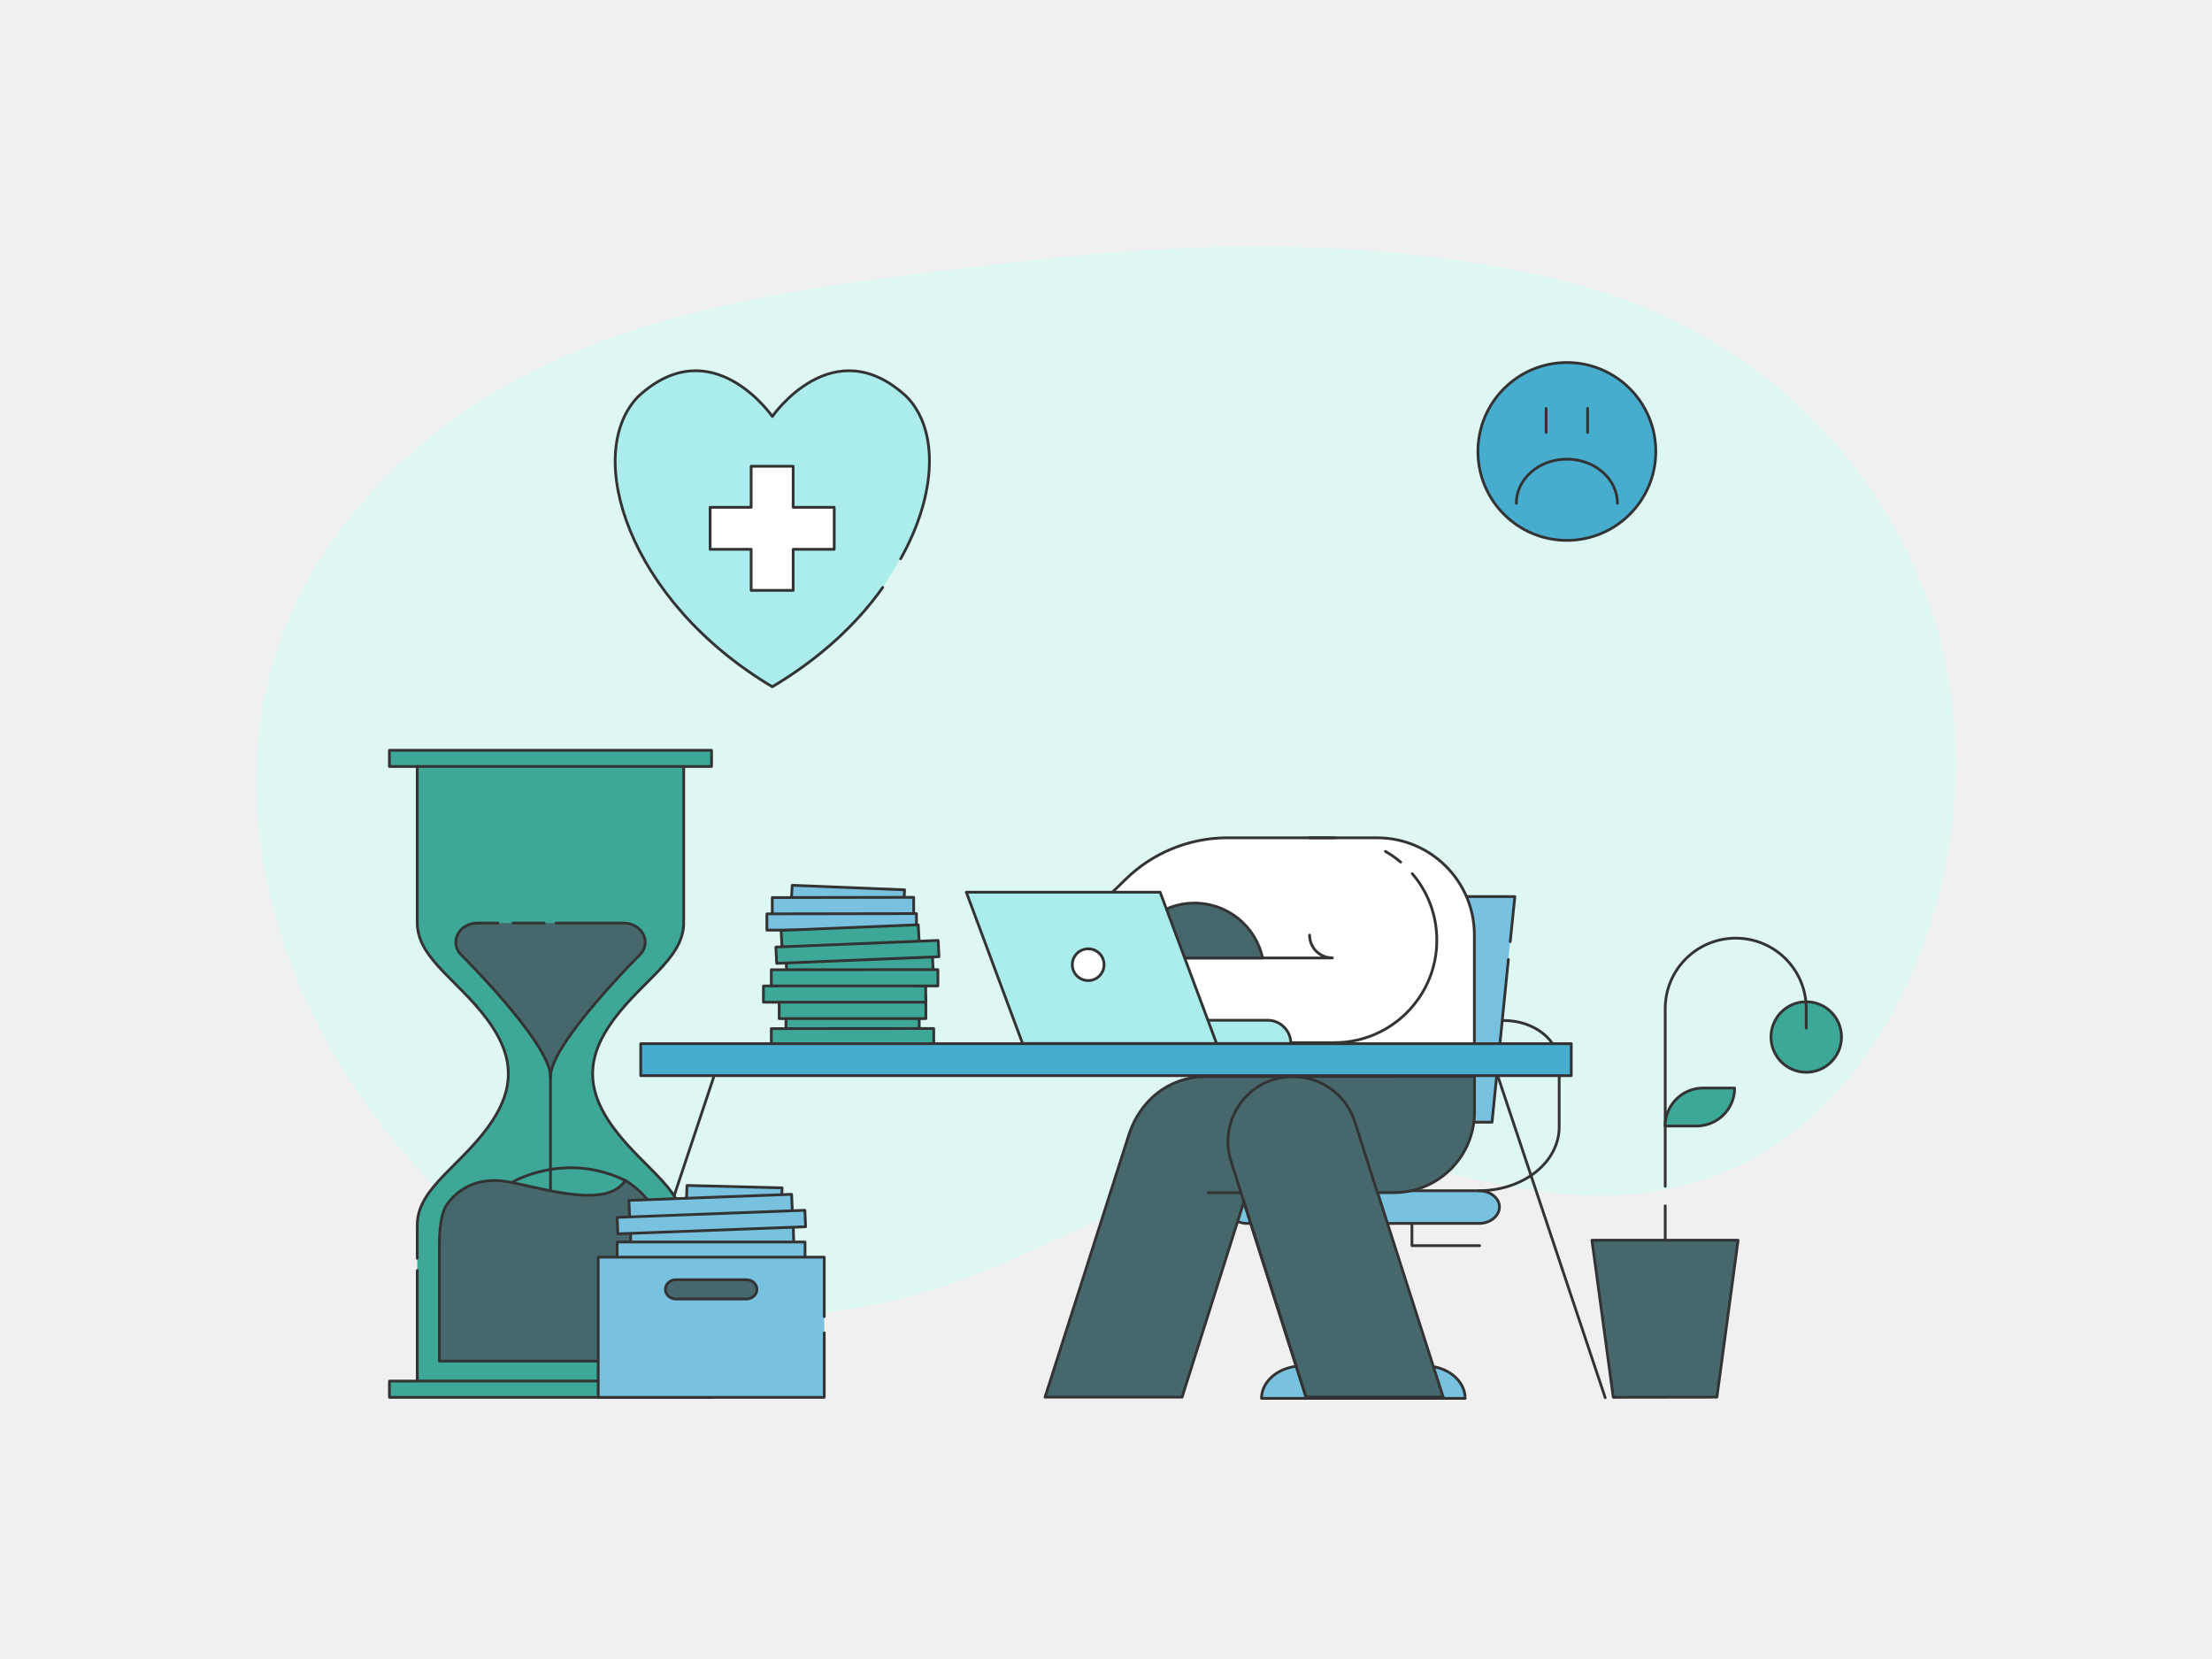
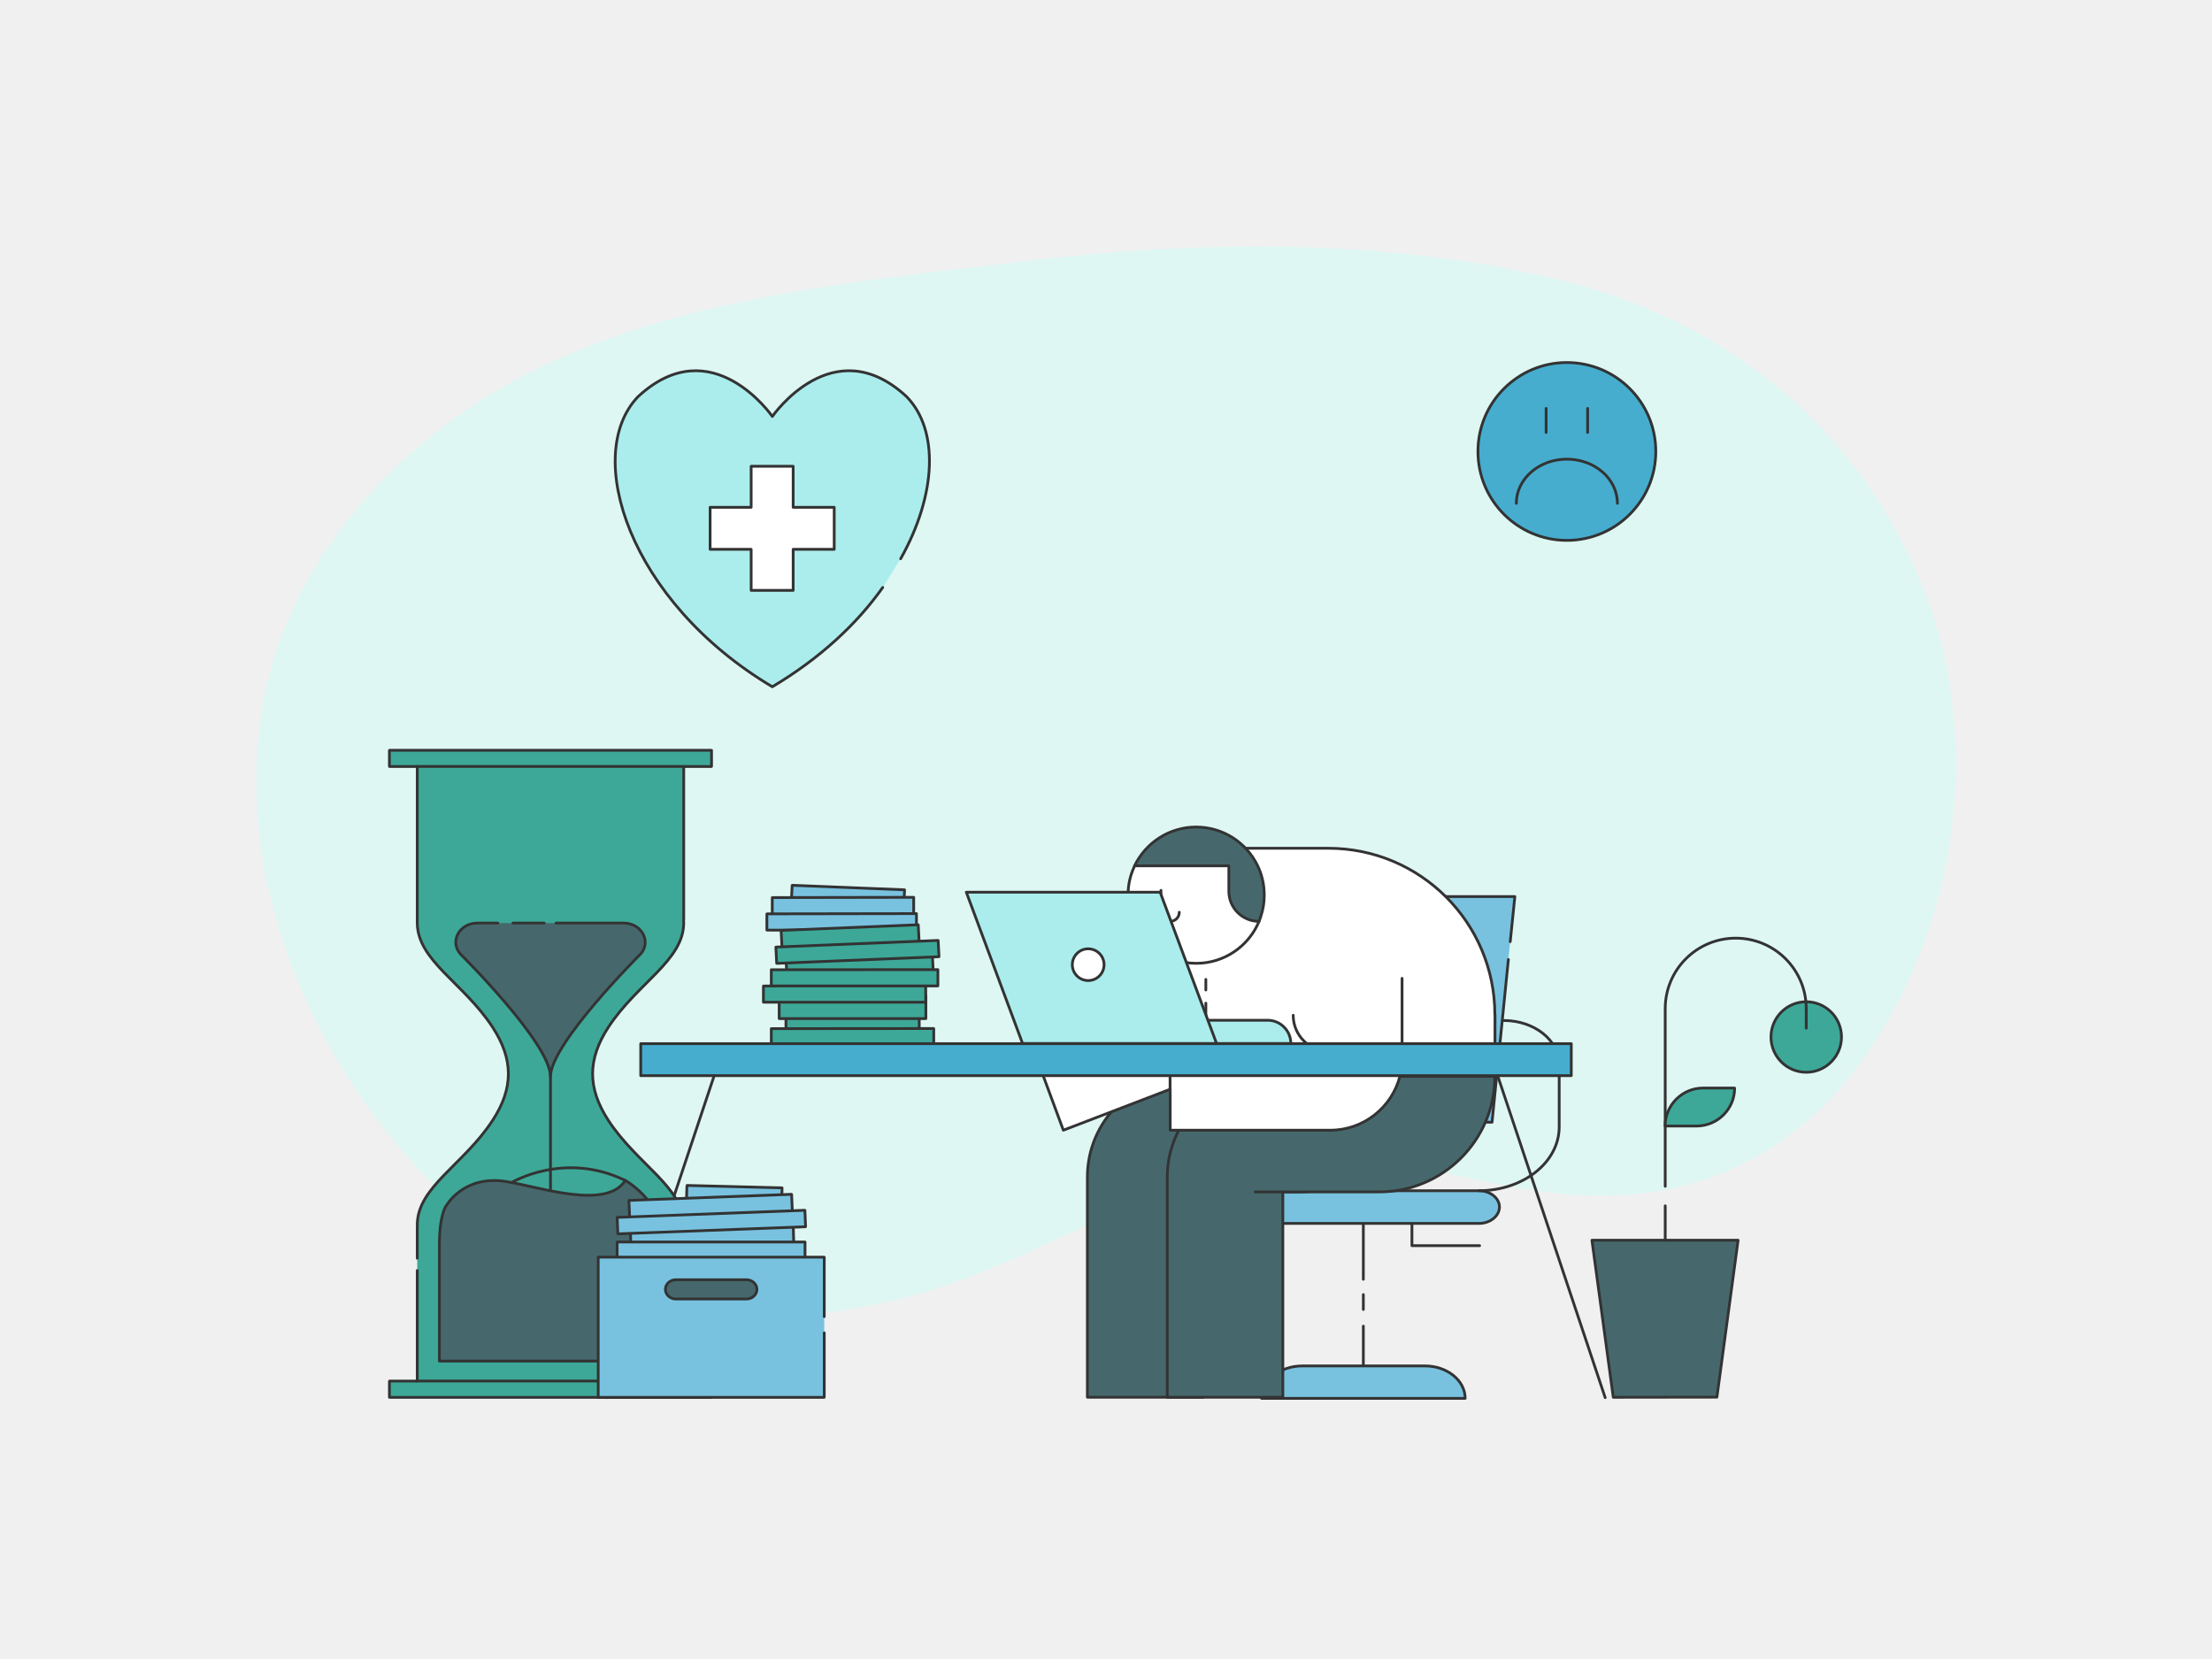
<svg xmlns="http://www.w3.org/2000/svg" height="1200" width="1600" version="1.1">
  <rect fill="#effaff00" width="1600" height="1200" />
  <g>
    <path d="M1391.64 426.92C1345.13 309.42 1247.82 230.44 1124.58 201.56 997.76 171.85 866.44 173.9 737.77 189.26 617.1 203.71 480.55 216.2 372.38 275.11 288.27 321 214.93 399.77 193.11 495.14 168.73 601.99 204.17 715.18 267.27 802.26 299.34 846.41 337.55 885.74 386.41 911.05 433.33 935.43 483.93 948.23 536.59 951.2 590.78 954.17 646.19 944.24 696.8 925.28 747.1 906.33 794.32 881.34 843.39 860.03 870.33 849.17 897.99 840.06 926.67 835.14 945.32 833.4 963.86 833.7 982.5 835.75 1042.63 845.28 1101.43 865.87 1162.89 864.85 1237.67 863.62 1299.45 830.22 1343.9 771.11 1415.2 675.95 1435.38 537.25 1391.64 426.92Z" fill="#def7f3" opacity="1" stroke-width="2" stroke="none" />
  </g>
  <g>
    <path d="M651.47 404.18C677.62 357.53 679.27 310.88 655.71 286.85 602.47 237.62 558.65 301.23 558.65 301.23 558.65 301.23 514.83 237.62 461.58 286.85 421.3 328.55 454.52 434.8 558.65 496.76 593.04 476.27 619.9 451.3 638.51 424.91" fill="#abeded" opacity="1" stroke-width="2" stroke="none" />
    <path d="M651.47 404.18C677.62 357.53 679.27 310.88 655.71 286.85 602.47 237.62 558.65 301.23 558.65 301.23 558.65 301.23 514.83 237.62 461.58 286.85 421.3 328.55 454.52 434.8 558.65 496.76 593.04 476.27 619.9 451.3 638.51 424.91" stroke="#333333" stroke-width="2" stroke-linecap="round" stroke-linejoin="round" opacity="1" fill="none" />
    <path d="M603.41 366.95H573.72V337.27H543.33V366.95H513.65V397.35H543.33V427.03H573.72V397.35H603.41V366.95Z" fill="#ffffff" stroke="#333333" stroke-width="2" stroke-linecap="round" stroke-linejoin="round" opacity="1" />
  </g>
  <g>
    <path d="M1069.72 884.94H902.3C894.11 884.94 887.41 879.61 887.41 873.11 887.41 866.61 894.11 861.28 902.3 861.28H1069.72C1077.9 861.28 1084.61 866.61 1084.61 873.11 1084.48 879.72 1077.77 884.94 1069.72 884.94Z" fill="#78c2e0" stroke="#333333" stroke-width="2" stroke-linecap="round" stroke-linejoin="round" opacity="1" />
    <path d="M1059.79 1011.47H912.49C912.49 998.46 925.91 988.01 942.01 988.01H1030.28C1046.38 987.8 1059.79 998.35 1059.79 1011.47Z" fill="#78c2e0" stroke="#333333" stroke-width="2" stroke-linecap="round" stroke-linejoin="round" opacity="1" />
    <path d="M986.14 925.34V884.94" stroke="#333333" stroke-width="2" stroke-linecap="round" stroke-linejoin="round" opacity="1" fill="none" />
    <path d="M986.14 947.19V936.42" stroke="#333333" stroke-width="2" stroke-linecap="round" stroke-linejoin="round" opacity="1" fill="none" />
    <path d="M986.14 987.8V959.23" stroke="#333333" stroke-width="2" stroke-linecap="round" stroke-linejoin="round" opacity="1" fill="none" />
    <path d="M1021.29 884.94V901.03H1070.26" stroke="#333333" stroke-width="2" stroke-linecap="round" stroke-linejoin="round" opacity="1" fill="none" />
    <path d="M1069.72 861.28C1101.78 861.28 1127.81 840.7 1127.81 815.12V770.03C1127.81 752.44 1109.83 738.16 1087.7 738.16H1086.62" stroke="#333333" stroke-width="2" stroke-linecap="round" stroke-linejoin="round" opacity="1" fill="none" />
    <path d="M1092.39 681.13L1095.74 648.52H963.2L946.83 811.71H1079.24L1091.05 694.03" fill="#78c2e0" opacity="1" stroke-width="2" stroke="none" />
    <path d="M1092.39 681.13L1095.74 648.52H963.2L946.83 811.71H1079.24L1091.05 694.03" stroke="#333333" stroke-width="2" stroke-linecap="round" stroke-linejoin="round" opacity="1" fill="none" />
  </g>
  <g>
    <path d="M1133.36 390.87C1168.88 390.87 1197.68 362.08 1197.68 326.55 1197.68 291.03 1168.88 262.23 1133.36 262.23 1097.84 262.23 1069.04 291.03 1069.04 326.55 1069.04 362.08 1097.84 390.87 1133.36 390.87Z" fill="#46adcf" stroke="#333333" stroke-width="2" stroke-linecap="round" stroke-linejoin="round" opacity="1" />
    <path d="M1096.8 364.08C1096.8 346.43 1113.18 332.12 1133.37 332.12 1153.55 332.12 1169.92 346.42 1169.92 364.08" fill="#46adcf" opacity="1" stroke-width="2" stroke="none" />
    <path d="M1096.8 364.08C1096.8 346.43 1113.18 332.12 1133.37 332.12 1153.55 332.12 1169.92 346.42 1169.92 364.08" stroke="#333333" stroke-width="2" stroke-linecap="round" stroke-linejoin="round" opacity="1" fill="none" />
    <path d="M1118.35 295.41V312.81" stroke="#333333" stroke-width="2" stroke-linecap="round" stroke-linejoin="round" opacity="1" fill="none" />
    <path d="M1148.37 295.41V312.81" stroke="#333333" stroke-width="2" stroke-linecap="round" stroke-linejoin="round" opacity="1" fill="none" />
  </g>
  <g>
-     <path d="M1066.55 804.3V778.64L980.14 760.09C980.04 760.09 870.38 778.74 870.38 778.74 845.02 779.54 824.87 795.98 816.75 820.14L755.9 1010.6H855.04L899.75 869.16 944.76 1010.6H1043.9L996.48 862.64H1008.21C1040.39 862.64 1066.55 836.58 1066.55 804.3Z" fill="#46686d" stroke="#333333" stroke-width="2" stroke-linecap="round" stroke-linejoin="round" opacity="1" />
-     <path d="M996.18 606.02H896.74 887.72 885.92C859.15 606.52 833.59 617.15 814.44 635.79L757.6 691.32C754 695.13 748.88 700.45 744.67 706.16 740.46 711.87 737.15 718.09 737.15 723.5 737.15 740.44 750.89 754.08 767.73 754.08H851.33 870.28V778.74L1066.45 778.64V676.39C1066.55 637.59 1034.98 606.02 996.18 606.02Z" fill="#ffffff" stroke="#333333" stroke-width="2" stroke-linecap="round" stroke-linejoin="round" opacity="1" />
-     <path d="M965.31 606.02H947.06" stroke="#333333" stroke-width="2" stroke-linecap="round" stroke-linejoin="round" opacity="1" fill="none" />
-     <path d="M1013.12 623.56C1009.72 620.65 1006.01 618.05 1002.1 615.84Z" fill="#ffffff" opacity="1" stroke-width="2" stroke="none" />
-     <path d="M1013.12 623.56C1009.72 620.65 1006.01 618.05 1002.1 615.84" stroke="#333333" stroke-width="2" stroke-linecap="round" stroke-linejoin="round" opacity="1" fill="none" />
-     <path d="M897.44 862.74H873.99" stroke="#333333" stroke-width="2" stroke-linecap="round" stroke-linejoin="round" opacity="1" fill="none" />
-     <path d="M1021.54 631.98C1032.67 644.91 1039.29 661.75 1039.29 680.1 1039.29 721 1006.11 754.18 965.21 754.18H851.43V692.93H913.28 963.6L963.7 692.83C954.58 692.83 947.26 685.51 947.26 676.39" stroke="#333333" stroke-width="2" stroke-linecap="round" stroke-linejoin="round" opacity="1" fill="none" />
-     <path d="M1043.8 1010.7H944.66L899.55 869.06" stroke="#333333" stroke-width="2" stroke-linecap="round" stroke-linejoin="round" opacity="1" fill="none" />
-     <path d="M899.65 869.06L890.63 840.59C880.5 810.11 903.16 778.74 935.23 778.74 955.48 778.74 973.53 791.77 979.84 811.01L996.38 862.84" stroke="#333333" stroke-width="2" stroke-linecap="round" stroke-linejoin="round" opacity="1" fill="none" />
-     <path d="M814.64 692.93H789.88" stroke="#333333" stroke-width="2" stroke-linecap="round" stroke-linejoin="round" opacity="1" fill="none" />
-     <path d="M833.09 663.56V645.71" stroke="#333333" stroke-width="2" stroke-linecap="round" stroke-linejoin="round" opacity="1" fill="none" />
-     <path d="M913.28 692.93C908.37 670.17 888.12 653.23 863.96 653.23 839.8 653.23 819.55 670.27 814.64 692.93H851.33 913.28Z" fill="#46686d" stroke="#333333" stroke-width="2" stroke-linecap="round" stroke-linejoin="round" opacity="1" />
+     <path d="M1023.56 778.56H859.41C819.18 778.56 786.53 811.2 786.53 851.44V1010.65H870.2V862.14H939.89C986.07 862.14 1023.56 824.74 1023.56 778.56Z" fill="#46686d" stroke="#333333" stroke-width="2" stroke-linecap="round" stroke-linejoin="round" opacity="1" />
+     <path d="M1081.27 778.56L1061.06 759.44 917.21 778.56C876.97 778.56 844.32 811.2 844.32 851.44V1010.65H927.91V862.14H997.59C1043.78 862.14 1081.27 824.74 1081.27 778.56Z" fill="#46686d" stroke="#333333" stroke-width="2" stroke-linecap="round" stroke-linejoin="round" opacity="1" />
+     <path d="M1081.27 733.93C1081.27 667.45 1027.41 613.58 960.92 613.58H850.45L853.01 723.14 748.85 762.64 769.15 817.51 846.43 787.88V817.51H962.2C986.44 817.51 1006.74 800.96 1012.59 778.56H1081.36V733.93H1081.27Z" fill="#ffffff" stroke="#333333" stroke-width="2" stroke-linecap="round" stroke-linejoin="round" opacity="1" />
+     <path d="M872.22 760.54V725.61" stroke="#333333" stroke-width="2" stroke-linecap="round" stroke-linejoin="round" opacity="1" fill="none" />
+     <path d="M872.22 716.1V708.42" stroke="#333333" stroke-width="2" stroke-linecap="round" stroke-linejoin="round" opacity="1" fill="none" />
+     <path d="M820.73 626.29C820.73 626.29 855.12 596.21 892.34 619.71 900.02 624.56 916.39 640.56 910.72 666.44 903.31 684.27 885.75 696.8 865.27 696.8 843.41 696.8 824.85 682.54 818.44 662.78 816.89 657.94 815.98 652.81 815.98 647.51 815.88 639.92 817.62 632.79 820.73 626.29Z" fill="#ffffff" stroke="#333333" stroke-width="2" stroke-linecap="round" stroke-linejoin="round" opacity="1" />
+     <path d="M839.75 644.03V659.86" stroke="#333333" stroke-width="2" stroke-linecap="round" stroke-linejoin="round" opacity="1" fill="none" />
+     <path d="M853.01 659.86C853.01 663.51 850.09 666.44 846.43 666.44 842.77 666.44 839.84 663.51 839.84 659.86" stroke="#333333" stroke-width="2" stroke-linecap="round" stroke-linejoin="round" opacity="1" fill="none" />
+     <path d="M865.17 598.22C884.84 598.22 901.75 609.65 909.71 626.29 912.82 632.7 914.47 639.92 914.47 647.51 914.47 652.81 913.64 657.94 912 662.78 911.63 664.06 911.17 665.25 910.63 666.44 898.65 666.44 888.86 656.75 888.86 644.68V626.29H820.64C828.6 609.74 845.6 598.22 865.17 598.22Z" fill="#46686d" stroke="#333333" stroke-width="2" stroke-linecap="round" stroke-linejoin="round" opacity="1" />
+     <path d="M927.91 862.14H907.88" stroke="#333333" stroke-width="2" stroke-linecap="round" stroke-linejoin="round" opacity="1" fill="none" />
+     <path d="M961.56 760.54C947.11 760.54 935.41 748.84 935.41 734.39" stroke="#333333" stroke-width="2" stroke-linecap="round" stroke-linejoin="round" opacity="1" fill="none" />
+     <path d="M846.34 787.79V760.54H961.75" stroke="#333333" stroke-width="2" stroke-linecap="round" stroke-linejoin="round" opacity="1" fill="none" />
+     <path d="M1014.15 707.68V765.39C1014.15 769.87 1013.51 774.35 1012.5 778.47" stroke="#333333" stroke-width="2" stroke-linecap="round" stroke-linejoin="round" opacity="1" fill="none" />
  </g>
  <g>
    <path d="M916.86 737.97H808.55V754.81H933.7C933.7 745.5 926.18 737.97 916.86 737.97Z" fill="#abeded" stroke="#333333" stroke-width="2" stroke-linecap="round" stroke-linejoin="round" opacity="1" />
    <path d="M879.99 754.81H739.66L698.96 645.35H839.17L879.99 754.81Z" fill="#abeded" stroke="#333333" stroke-width="2" stroke-linecap="round" stroke-linejoin="round" opacity="1" />
    <path d="M787.12 709.26C793.46 709.26 798.6 704.12 798.6 697.78 798.6 691.44 793.46 686.3 787.12 686.3 780.78 686.3 775.63 691.44 775.63 697.78 775.63 704.12 780.78 709.26 787.12 709.26Z" fill="#ffffff" stroke="#333333" stroke-width="2" stroke-linecap="round" stroke-linejoin="round" opacity="1" />
  </g>
  <g>
    <path d="M572.5 652.14C572.4 652.14 572.4 652.14 572.4 652.05L573 640.44C573 640.35 573 640.35 573.1 640.35L654.2 643.62C654.3 643.62 654.3 643.62 654.3 643.71L653.7 655.31C653.7 655.4 653.7 655.4 653.6 655.4L572.5 652.14Z" fill="#78c2e0" stroke="#333333" stroke-width="2" stroke-linecap="round" stroke-linejoin="round" opacity="1" />
    <path d="M558.6 649.33C558.6 649.24 558.6 649.24 558.7 649.24L660.8 649.06H660.9C660.9 649.06 660.9 649.06 660.9 649.15V662.92C660.9 663.01 660.9 663.01 660.8 663.01L558.7 663.2H558.6C558.6 663.2 558.6 663.2 558.6 663.11V649.33Z" fill="#78c2e0" stroke="#333333" stroke-width="2" stroke-linecap="round" stroke-linejoin="round" opacity="1" />
    <path d="M554.7 661.11C554.7 661.02 554.7 661.02 554.8 661.02L662.8 660.84C662.9 660.84 662.9 660.84 662.9 660.93V672.53C662.9 672.62 662.9 672.62 662.8 672.62L554.8 672.8C554.7 672.8 554.7 672.8 554.7 672.71V661.11Z" fill="#78c2e0" stroke="#333333" stroke-width="2" stroke-linecap="round" stroke-linejoin="round" opacity="1" />
    <path d="M565 673.08C565 672.99 565 672.99 565.1 672.99L664.1 668.91C664.2 668.91 664.2 668.91 664.2 669L664.8 680.6C664.8 680.6 664.8 680.69 664.7 680.69 626 688.4 599.7 691.48 565.7 684.77 565.7 684.77 565.6 684.77 565.6 684.68L565 673.08Z" fill="#3da898" stroke="#333333" stroke-width="2" stroke-linecap="round" stroke-linejoin="round" opacity="1" />
    <path d="M568.7 696.64C568.7 696.55 568.7 696.55 568.8 696.55 610 690.75 657.7 686.67 674.4 692.2 674.4 692.2 674.5 692.2 674.5 692.29L675.1 703.99C675.1 704.08 675.1 704.08 675 704.08L569.4 708.43C569.3 708.43 569.3 708.43 569.3 708.34L568.7 696.64Z" fill="#3da898" stroke="#333333" stroke-width="2" stroke-linecap="round" stroke-linejoin="round" opacity="1" />
    <path d="M561.2 685.13C561.2 685.04 561.2 685.04 561.3 685.04L678.5 680.24C678.6 680.24 678.6 680.24 678.6 680.33L679.2 691.93C679.2 692.02 679.2 692.02 679.1 692.02L561.9 696.83C561.8 696.83 561.8 696.83 561.8 696.74L561.2 685.13Z" fill="#3da898" stroke="#333333" stroke-width="2" stroke-linecap="round" stroke-linejoin="round" opacity="1" />
    <path d="M568.5 730.73C568.5 730.64 568.5 730.64 568.5 730.73L664.8 730.64C664.9 730.64 664.9 730.64 664.9 730.73V748.59C664.9 748.68 664.9 748.68 664.8 748.68H568.6C568.5 748.68 568.5 748.68 568.5 748.59V730.73 730.73Z" fill="#3da898" stroke="#333333" stroke-width="2" stroke-linecap="round" stroke-linejoin="round" opacity="1" />
    <path d="M563.6 720.39C563.6 720.3 563.6 720.3 563.7 720.3H669.6C669.7 720.3 669.7 720.3 669.7 720.39V736.71C669.7 736.8 669.7 736.8 669.6 736.8H563.7C563.6 736.8 563.6 736.8 563.6 736.71V720.39Z" fill="#3da898" stroke="#333333" stroke-width="2" stroke-linecap="round" stroke-linejoin="round" opacity="1" />
    <path d="M552.2 713.23C552.2 713.23 552.3 713.14 552.2 713.23L558.2 713.14C594 709.61 626.1 710.15 669.5 713.14 669.6 713.14 669.6 713.14 669.6 713.23V724.84C669.6 724.93 669.6 724.93 669.5 724.93H552.3C552.2 724.93 552.2 724.93 552.2 724.84V713.23 713.23Z" fill="#3da898" stroke="#333333" stroke-width="2" stroke-linecap="round" stroke-linejoin="round" opacity="1" />
    <path d="M557.9 701.45C557.9 701.45 558 701.36 557.9 701.45L678.3 701.36C678.4 701.36 678.4 701.36 678.4 701.45V713.05C678.4 713.14 678.4 713.14 678.3 713.14H558C557.9 713.14 557.9 713.14 557.9 713.05V701.45Z" fill="#3da898" stroke="#333333" stroke-width="2" stroke-linecap="round" stroke-linejoin="round" opacity="1" />
    <path d="M557.9 744.05C557.9 744.05 558 743.96 557.9 744.05L675.3 743.96C675.4 743.96 675.4 743.96 675.4 744.05V755.66C675.4 755.75 675.4 755.75 675.3 755.75H558C557.9 755.75 557.9 755.75 557.9 755.66V744.05Z" fill="#3da898" stroke="#333333" stroke-width="2" stroke-linecap="round" stroke-linejoin="round" opacity="1" />
  </g>
  <g>
    <path d="M1136.54 754.91H463.46V778.05H1136.54V754.91Z" fill="#46adcf" stroke="#333333" stroke-width="2" stroke-linecap="round" stroke-linejoin="round" opacity="1" />
    <path d="M516.59 778.05L438.93 1010.95" stroke="#333333" stroke-width="2" stroke-linecap="round" stroke-linejoin="round" opacity="1" fill="none" />
    <path d="M1083.3 778.05L1161.07 1010.95" stroke="#333333" stroke-width="2" stroke-linecap="round" stroke-linejoin="round" opacity="1" fill="none" />
  </g>
  <g>
    <path d="M1306.5 775.6C1320.58 775.6 1332 764.18 1332 750.1 1332 736.02 1320.58 724.6 1306.5 724.6 1292.42 724.6 1281 736.02 1281 750.1 1281 764.18 1292.42 775.6 1306.5 775.6Z" fill="#3da898" stroke="#333333" stroke-width="2" stroke-linecap="round" stroke-linejoin="round" opacity="1" />
    <path d="M1241.9 1010.6C1241.9 1010.7 1241.9 1010.7 1241.9 1010.6L1167 1010.7C1166.9 1010.7 1166.9 1010.7 1166.9 1010.6L1151.5 897.2V897.1C1151.5 897.1 1151.5 897.1 1151.6 897.1H1257.1 1257.2V897.2L1241.9 1010.6Z" fill="#46686d" stroke="#333333" stroke-width="2" stroke-linecap="round" stroke-linejoin="round" opacity="1" />
    <path d="M1204.5 858.1V729.6C1204.5 701.4 1227.3 678.6 1255.5 678.6 1283.7 678.6 1306.5 701.4 1306.5 729.6V730.1" stroke="#333333" stroke-width="2" stroke-linecap="round" stroke-linejoin="round" opacity="1" fill="none" />
    <path d="M1204.5 897.1V872.2" stroke="#333333" stroke-width="2" stroke-linecap="round" stroke-linejoin="round" opacity="1" fill="none" />
    <path d="M1306.5 729.6V743.7" stroke="#333333" stroke-width="2" stroke-linecap="round" stroke-linejoin="round" opacity="1" fill="none" />
    <path d="M1254.7 787.1C1254.7 787 1254.7 787 1254.7 787.1 1254.7 787 1254.6 787 1254.6 787H1231.9C1216.8 787 1204.5 799.3 1204.4 814.4V814.5C1204.4 814.5 1204.4 814.5 1204.5 814.5H1227.2C1242.4 814.4 1254.7 802.2 1254.7 787.1Z" fill="#3da898" stroke="#333333" stroke-width="2" stroke-linecap="round" stroke-linejoin="round" opacity="1" />
  </g>
  <g>
    <path d="M301.81 919.01V998.93C301.81 998.99 301.81 998.99 301.74 998.99H281.75C281.68 998.99 281.68 998.99 281.68 999.05V1010.69C281.68 1010.75 281.68 1010.75 281.75 1010.75H514.62C514.68 1010.75 514.68 1010.75 514.68 1010.69V999.05C514.68 998.99 514.68 998.99 514.62 998.99H494.62C494.56 998.99 494.56 998.99 494.56 998.93V889.17C494.56 888.31 494.49 887.46 494.49 886.61 494.56 886.42 494.56 886.24 494.56 886.06 494.56 858.59 461.06 842.57 440.04 810.4 424.87 787.13 424.87 766.3 440.04 743.03 461.06 710.87 494.56 694.85 494.56 667.38 494.56 667.19 494.56 667.01 494.49 666.83 494.49 665.98 494.56 665.12 494.56 664.27V584.29 572.17 554.5C494.56 554.44 494.56 554.44 494.62 554.44H514.62C514.68 554.44 514.68 554.44 514.68 554.38V542.75C514.68 542.69 514.68 542.69 514.62 542.69H281.75C281.68 542.69 281.68 542.69 281.68 542.75V554.38C281.68 554.44 281.68 554.44 281.75 554.44H301.74C301.81 554.44 301.81 554.44 301.81 554.5V664.21C301.81 664.21 301.81 663.84 301.81 667.38 301.81 694.85 335.3 710.87 356.33 743.03 371.5 766.3 371.5 787.13 356.33 810.4 335.3 842.57 301.81 858.59 301.81 886.06 301.81 886.24 301.81 886.42 301.87 886.61 301.87 887.46 301.81 888.31 301.81 889.17V910.12" fill="#3da898" opacity="1" stroke-width="2" stroke="none" />
    <path d="M301.81 919.01V998.93C301.81 998.99 301.81 998.99 301.74 998.99H281.75C281.68 998.99 281.68 998.99 281.68 999.05V1010.69C281.68 1010.75 281.68 1010.75 281.75 1010.75H514.62C514.68 1010.75 514.68 1010.75 514.68 1010.69V999.05C514.68 998.99 514.68 998.99 514.62 998.99H494.62C494.56 998.99 494.56 998.99 494.56 998.93V889.17C494.56 888.31 494.49 887.46 494.49 886.61 494.56 886.42 494.56 886.24 494.56 886.06 494.56 858.59 461.06 842.57 440.04 810.4 424.87 787.13 424.87 766.3 440.04 743.03 461.06 710.87 494.56 694.85 494.56 667.38 494.56 667.19 494.56 667.01 494.49 666.83 494.49 665.98 494.56 665.12 494.56 664.27V584.29 572.17 554.5C494.56 554.44 494.56 554.44 494.62 554.44H514.62C514.68 554.44 514.68 554.44 514.68 554.38V542.75C514.68 542.69 514.68 542.69 514.62 542.69H281.75C281.68 542.69 281.68 542.69 281.68 542.75V554.38C281.68 554.44 281.68 554.44 281.75 554.44H301.74C301.81 554.44 301.81 554.44 301.81 554.5V664.21C301.81 664.21 301.81 663.84 301.81 667.38 301.81 694.85 335.3 710.87 356.33 743.03 371.5 766.3 371.5 787.13 356.33 810.4 335.3 842.57 301.81 858.59 301.81 886.06 301.81 886.24 301.81 886.42 301.87 886.61 301.87 887.46 301.81 888.31 301.81 889.17V910.12" stroke="#333333" stroke-width="2" stroke-linecap="round" stroke-linejoin="round" opacity="1" fill="none" />
    <path d="M398.18 764.23V827.7 831.05 861.27" stroke="#333333" stroke-width="2" stroke-linecap="round" stroke-linejoin="round" opacity="1" fill="none" />
    <path d="M452.32 853.83C438.56 875.4 390.47 858.53 366.04 854.63 335.43 849.69 322.9 871.93 322.83 872.05 322.83 872.05 317.82 877.9 317.82 900.62 317.82 923.34 317.82 984.5 317.82 984.5H478.55V895.2C478.55 868.39 452.32 853.83 452.32 853.83Z" fill="#46686d" stroke="#333333" stroke-width="2" stroke-linecap="round" stroke-linejoin="round" opacity="1" />
    <path d="M402.17 667.68H451.03C463.96 667.68 471.28 680.78 463.51 689.91 463.51 689.91 398.18 754.79 398.18 778.73 398.18 754.54 332.86 689.91 332.86 689.91 325.08 680.78 332.41 667.68 345.33 667.68H360.12" fill="#46686d" opacity="1" stroke-width="2" stroke="none" />
    <path d="M402.17 667.68H451.03C463.96 667.68 471.28 680.78 463.51 689.91 463.51 689.91 398.18 754.79 398.18 778.73 398.18 754.54 332.86 689.91 332.86 689.91 325.08 680.78 332.41 667.68 345.33 667.68H360.12" stroke="#333333" stroke-width="2" stroke-linecap="round" stroke-linejoin="round" opacity="1" fill="none" />
    <path d="M371.05 667.68H393.62" stroke="#333333" stroke-width="2" stroke-linecap="round" stroke-linejoin="round" opacity="1" fill="none" />
    <path d="M370.09 855.36C370.09 855.36 408.21 832.33 452.32 853.9" stroke="#333333" stroke-width="2" stroke-linecap="round" stroke-linejoin="round" opacity="1" fill="none" />
    <path d="M301.81 554.38H494.56" stroke="#333333" stroke-width="2" stroke-linecap="round" stroke-linejoin="round" opacity="1" fill="none" />
    <path d="M301.81 998.93H494.56" stroke="#333333" stroke-width="2" stroke-linecap="round" stroke-linejoin="round" opacity="1" fill="none" />
  </g>
  <g>
    <path d="M496.6 869.38C496.5 869.38 496.5 869.38 496.5 869.28L496.9 857.55C496.9 857.46 496.9 857.46 497 857.46L565.6 859.2C565.7 859.2 565.7 859.2 565.7 859.29L565.3 871.03C565.3 871.12 565.3 871.12 565.2 871.12L496.6 869.38Z" fill="#78c2e0" stroke="#333333" stroke-width="2" stroke-linecap="round" stroke-linejoin="round" opacity="1" />
    <path d="M454.9 868.37C454.9 868.28 454.9 868.28 455 868.28L572.5 863.88C572.6 863.88 572.6 863.88 572.6 863.97L573.1 875.7C573.1 875.7 573.1 875.79 573 875.79 527.1 885.05 490.5 887.53 455.5 880.19 455.5 880.19 455.4 880.19 455.4 880.1L454.9 868.37Z" fill="#78c2e0" stroke="#333333" stroke-width="2" stroke-linecap="round" stroke-linejoin="round" opacity="1" />
    <path d="M456 890.55C456 890.46 456 890.46 456.1 890.46L573.6 883.86H573.7C573.7 883.86 573.7 883.86 573.7 883.95L574.2 901.55C574.2 901.65 574.2 901.65 574.1 901.65L456.6 908.25H456.5C456.5 908.25 456.5 908.25 456.5 908.16L456 890.55Z" fill="#78c2e0" stroke="#333333" stroke-width="2" stroke-linecap="round" stroke-linejoin="round" opacity="1" />
    <path d="M446.4 880.65C446.4 880.56 446.4 880.56 446.5 880.56L582.1 875.43C582.2 875.43 582.2 875.43 582.2 875.52L582.7 887.25C582.7 887.34 582.7 887.34 582.6 887.34L447 892.48C446.9 892.48 446.9 892.48 446.9 892.39L446.4 880.65Z" fill="#78c2e0" stroke="#333333" stroke-width="2" stroke-linecap="round" stroke-linejoin="round" opacity="1" />
    <path d="M446.4 898.44C446.4 898.35 446.4 898.35 446.5 898.35H582.2C582.3 898.35 582.3 898.35 582.3 898.44V914.66C582.3 914.76 582.3 914.76 582.2 914.76H446.5C446.4 914.76 446.4 914.76 446.4 914.66V898.44Z" fill="#78c2e0" stroke="#333333" stroke-width="2" stroke-linecap="round" stroke-linejoin="round" opacity="1" />
    <path d="M596.2 964.08V1010.65C596.2 1010.74 596.2 1010.74 596.1 1010.74H432.8C432.7 1010.74 432.7 1010.74 432.7 1010.65V909.44C432.7 909.35 432.7 909.35 432.8 909.35H596.1C596.2 909.35 596.2 909.35 596.2 909.44V952.34" fill="#78c2e0" opacity="1" stroke-width="2" stroke="none" />
    <path d="M596.2 964.08V1010.65C596.2 1010.74 596.2 1010.74 596.1 1010.74H432.8C432.7 1010.74 432.7 1010.74 432.7 1010.65V909.44C432.7 909.35 432.7 909.35 432.8 909.35H596.1C596.2 909.35 596.2 909.35 596.2 909.44V952.34" stroke="#333333" stroke-width="2" stroke-linecap="round" stroke-linejoin="round" opacity="1" fill="none" />
    <path d="M539.9 939.6H488.9C484.7 939.6 481.3 936.48 481.3 932.63 481.3 928.78 484.7 925.67 488.9 925.67H539.9C544.1 925.67 547.5 928.78 547.5 932.63 547.5 936.48 544.1 939.6 539.9 939.6Z" fill="#46686d" stroke="#333333" stroke-width="2" stroke-linecap="round" stroke-linejoin="round" opacity="1" />
  </g>
</svg>
